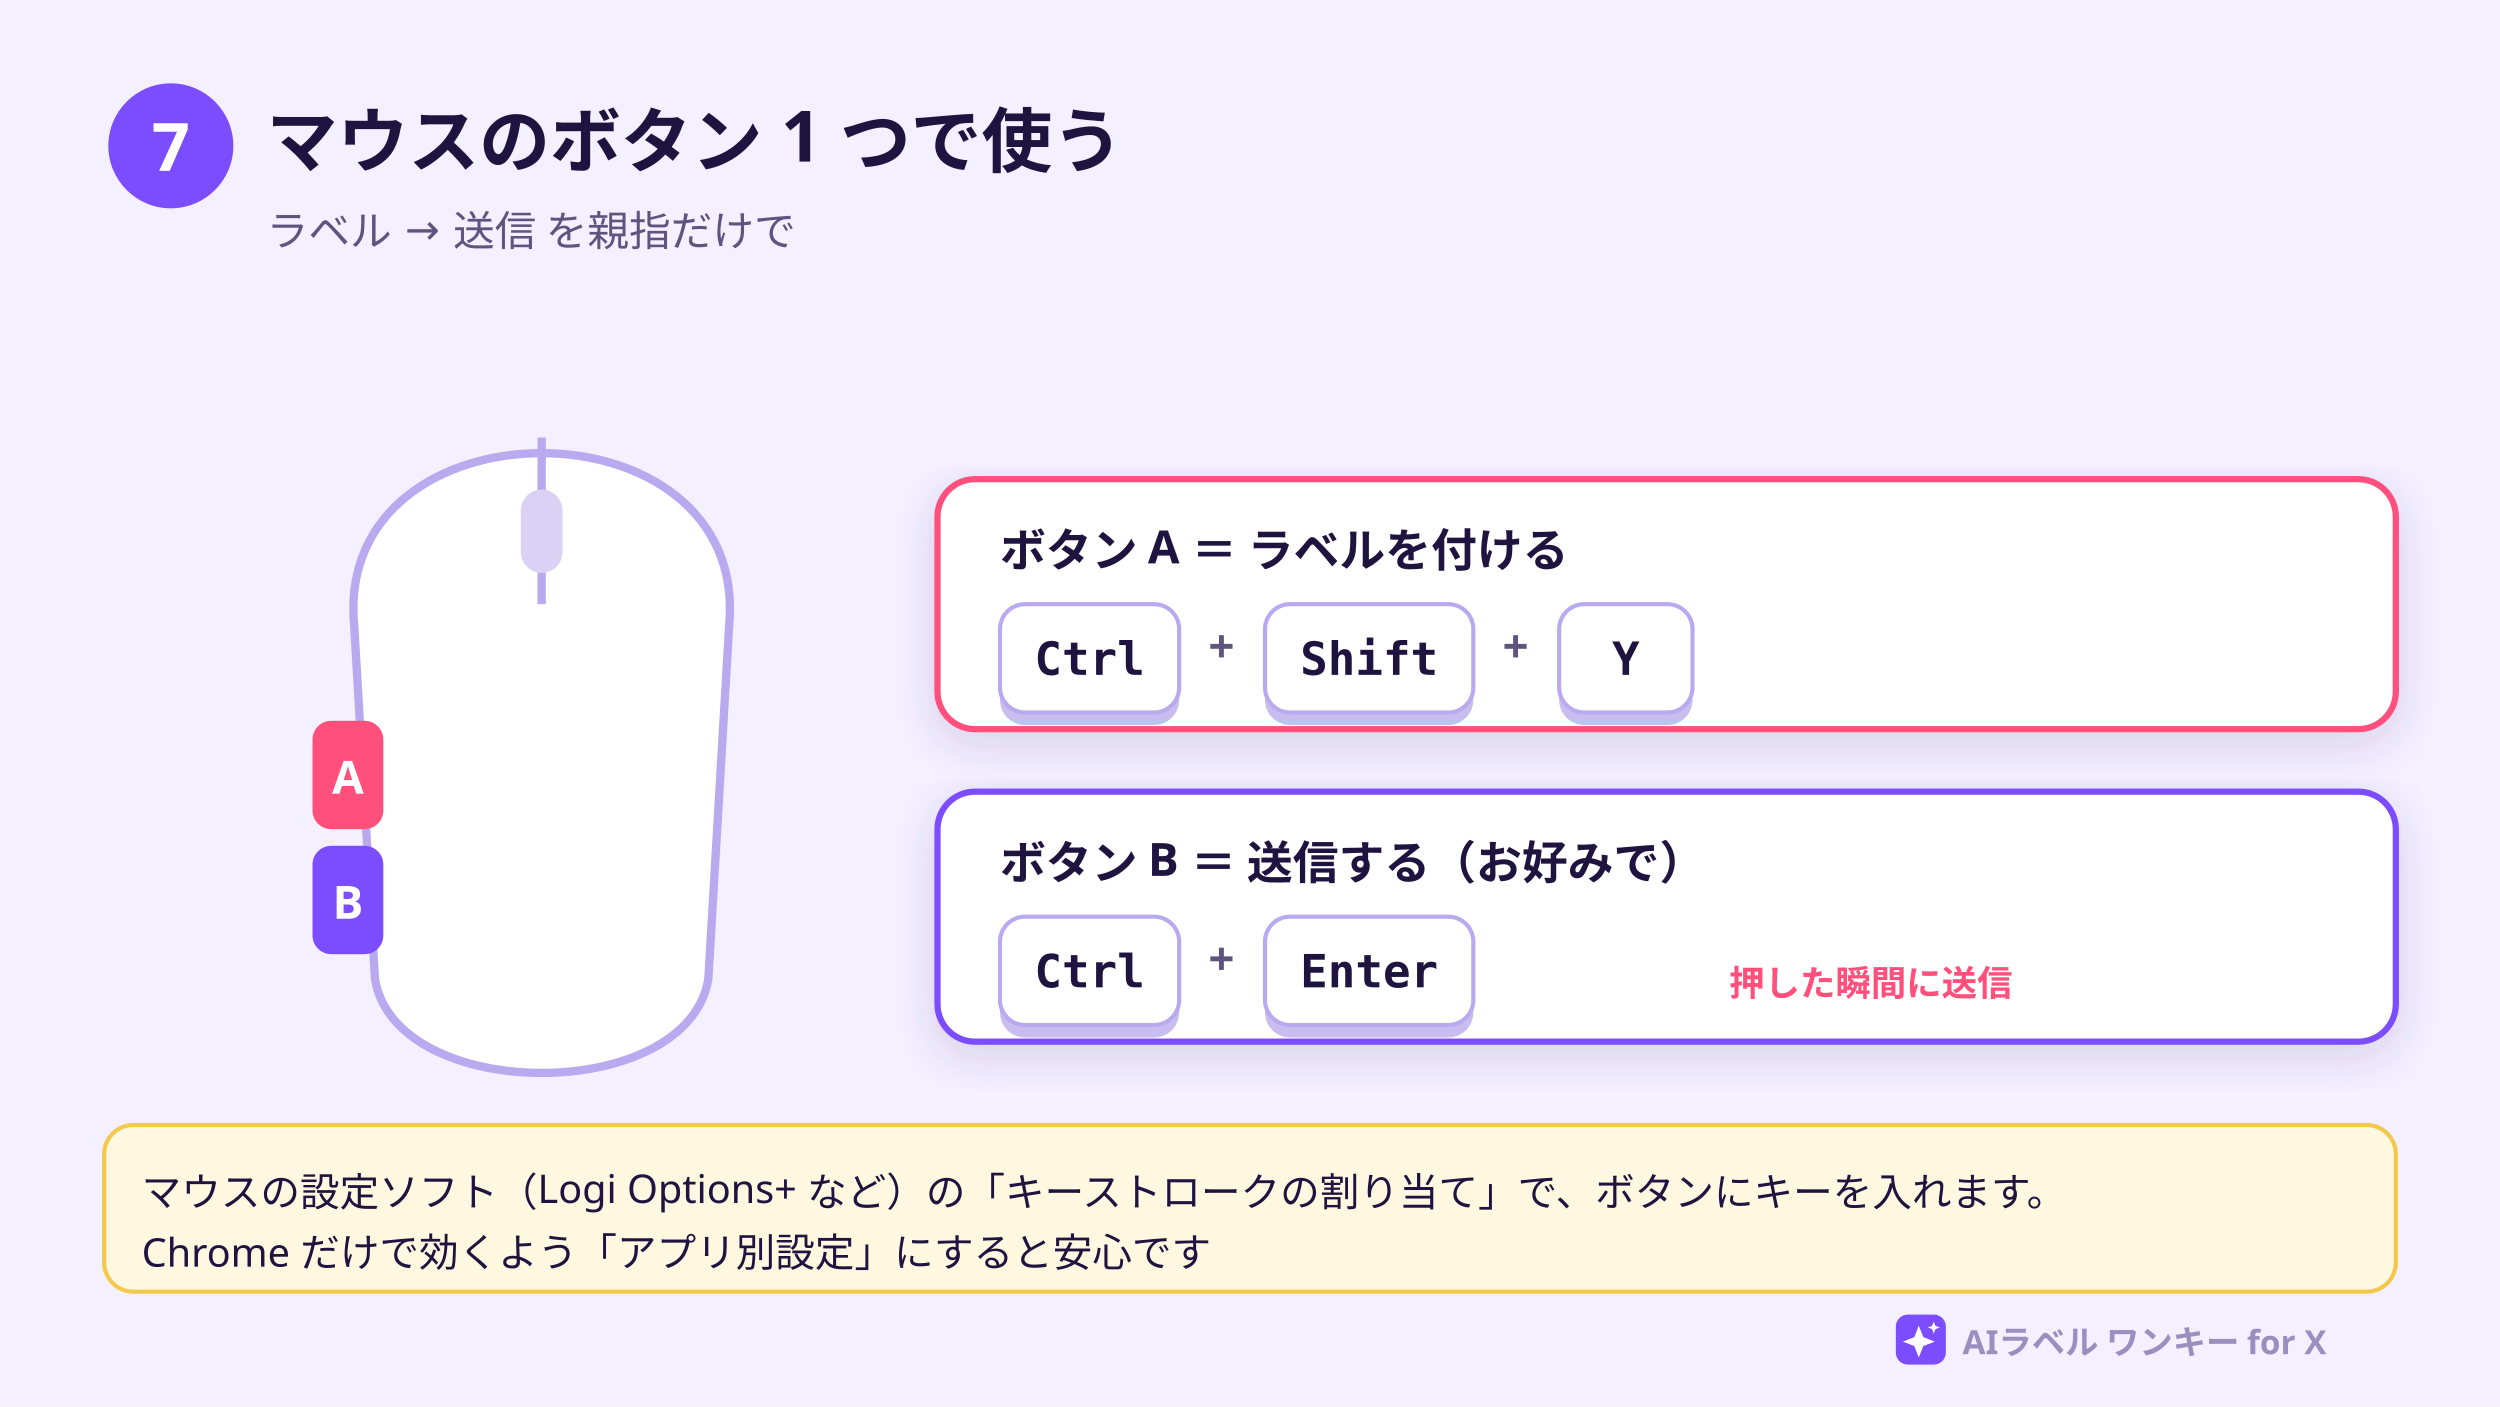
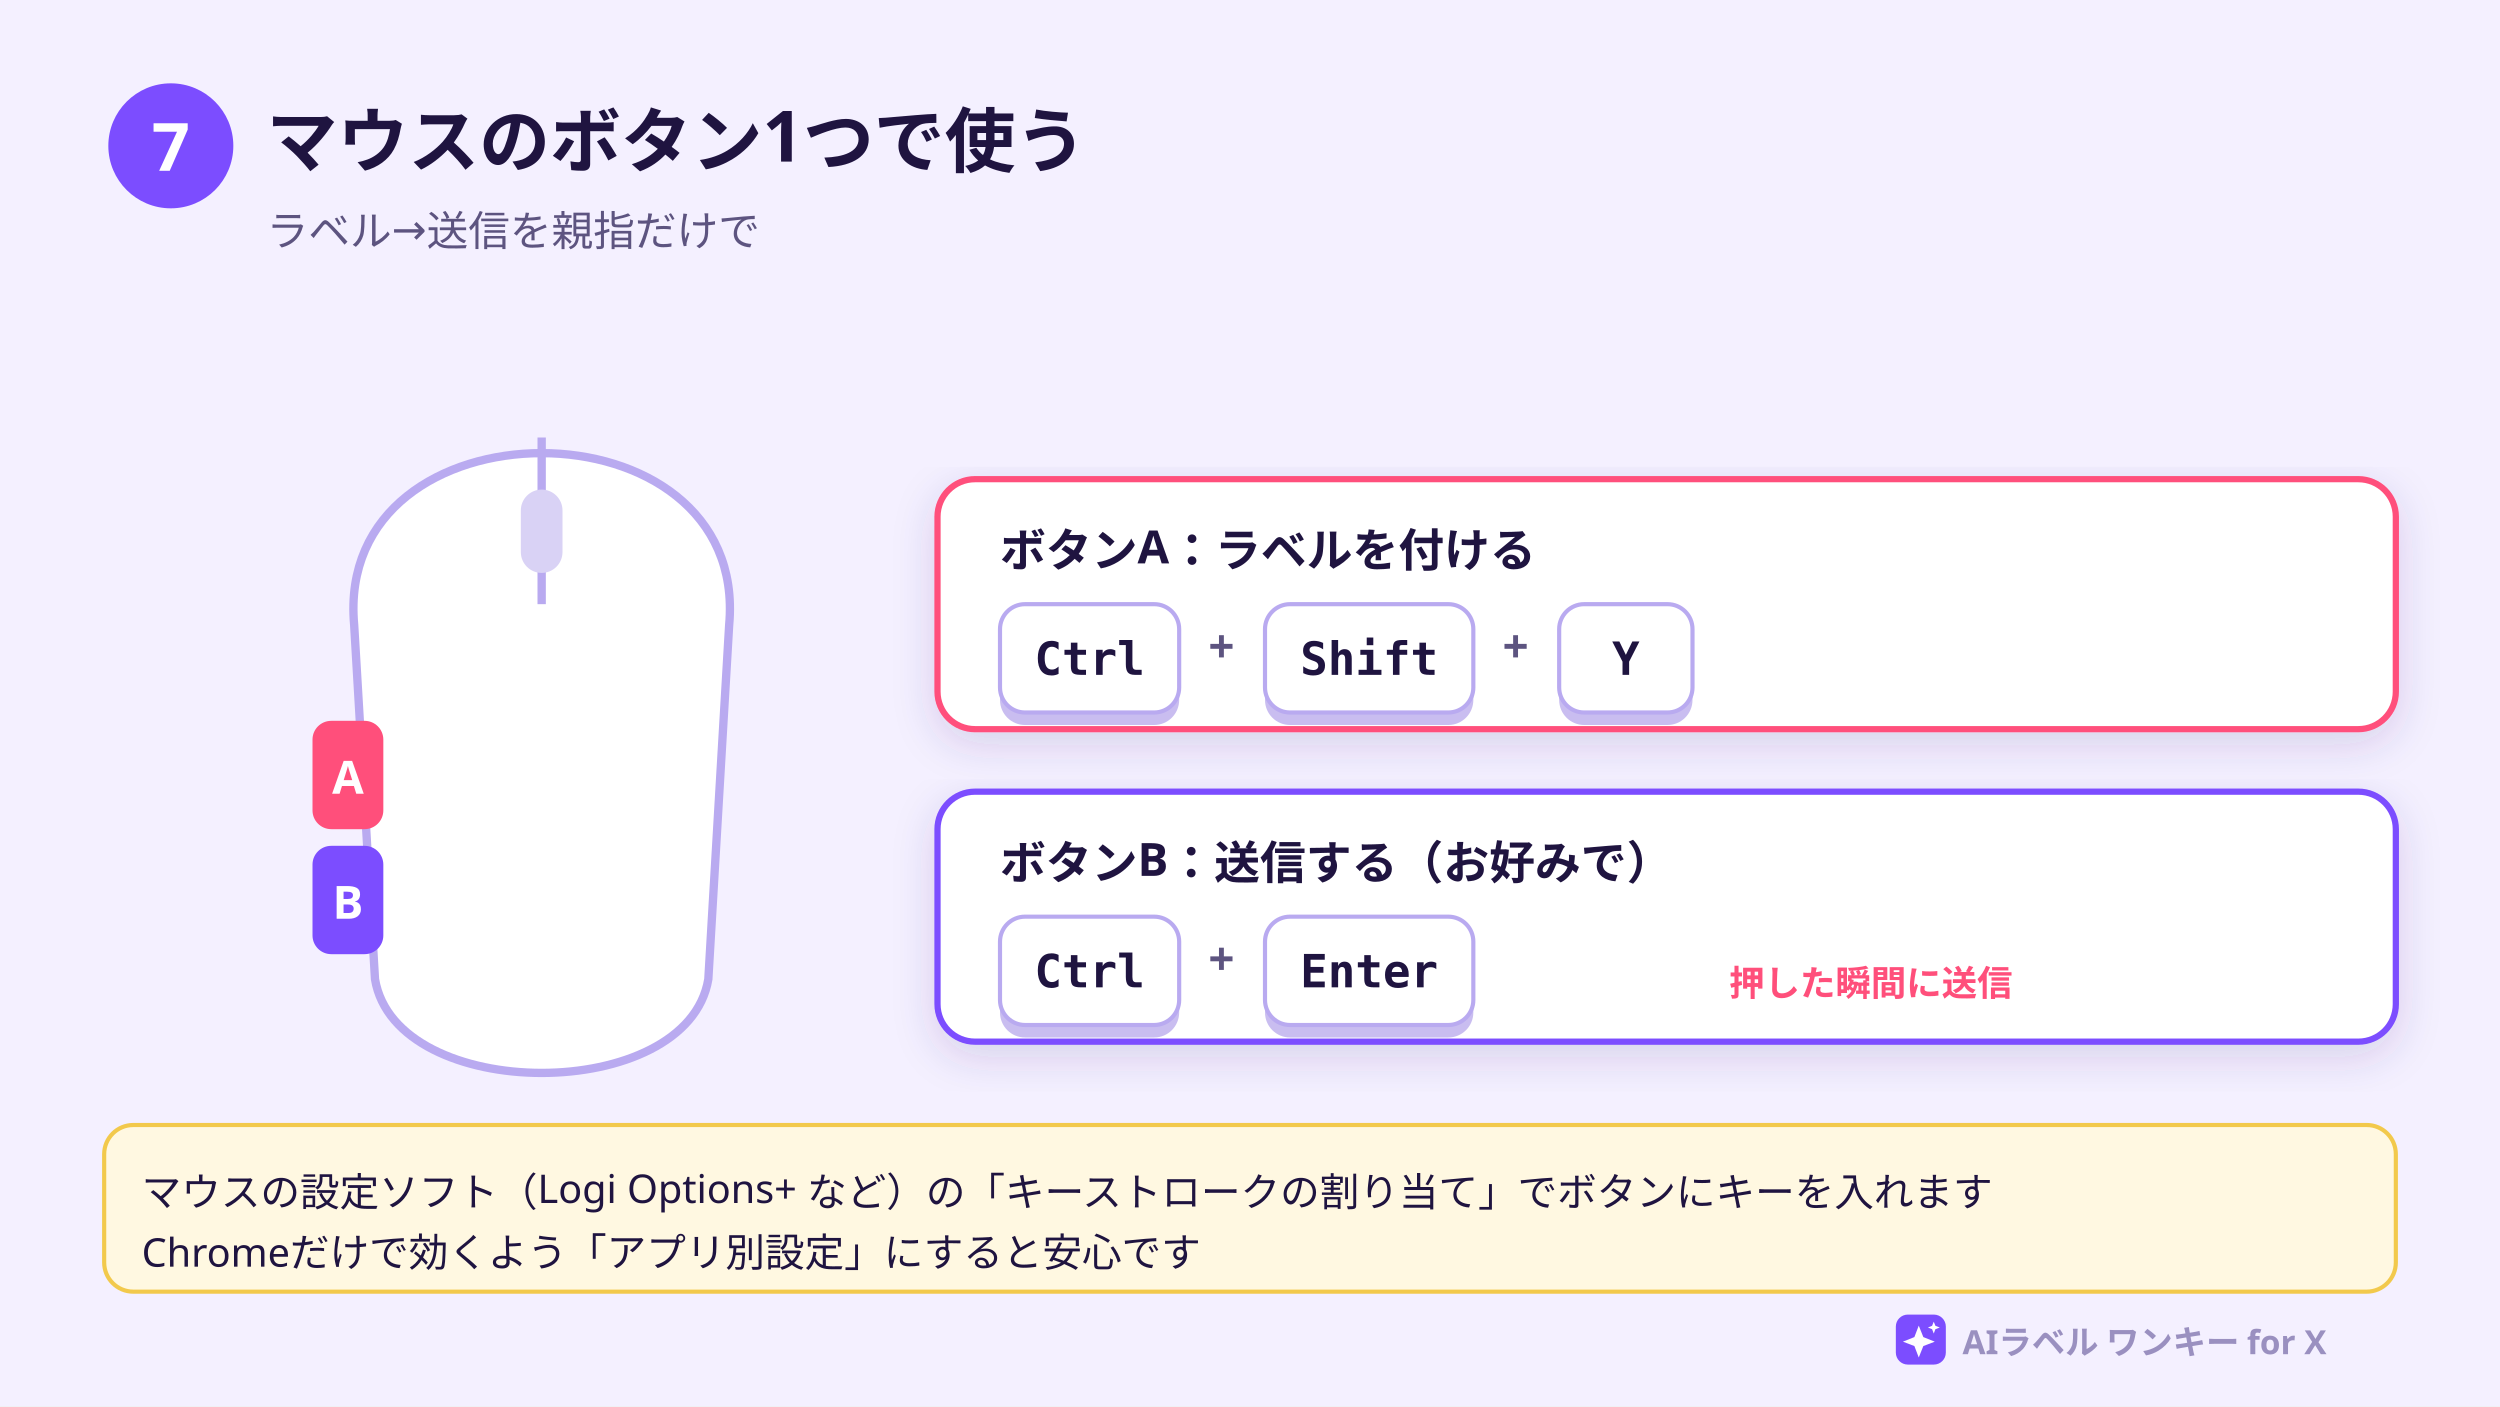
<svg xmlns="http://www.w3.org/2000/svg" width="1200" height="675" viewBox="0 0 1200 675">
  <defs>
    <filter id="sh" x="-10%" y="-10%" width="120%" height="130%">
      <feDropShadow dx="0" dy="6" stdDeviation="10" flood-color="#3b2a80" flood-opacity="0.16" />
    </filter>
    <marker id="ah" viewBox="0 0 10 10" refX="6" refY="5" markerWidth="5" markerHeight="5" orient="auto-start-reverse">
      <path d="M0,0 L10,5 L0,10 Z" fill="#ff4f7b" />
    </marker>
  </defs>
  <rect width="1200" height="675" fill="#f4f0ff" />
  <circle cx="82" cy="70" r="30" fill="#7c4dff" />
  <text x="82" y="82" font-family="'BIZ UDPGothic','Yu Gothic UI','Meiryo',sans-serif" font-size="32" fill="#fff" font-weight="700" text-anchor="middle">7</text>
-   <text x="128" y="80" font-family="'BIZ UDPGothic','Yu Gothic UI','Meiryo',sans-serif" font-size="34" fill="#1f1440" font-weight="700" text-anchor="start">マウスのボタン 1 つで使う</text>
-   <text x="128" y="118" font-family="'BIZ UDPGothic','Yu Gothic UI','Meiryo',sans-serif" font-size="20" fill="#5d5480" font-weight="400" text-anchor="start">ラベル → 送信 を親指だけで</text>
+   <text x="128" y="80" font-family="'BIZ UDPGothic','Yu Gothic UI','Meiryo',sans-serif" font-size="34" fill="#1f1440" font-weight="700" text-anchor="start">マウスのボタン1つで使う</text>
+   <text x="128" y="118" font-family="'BIZ UDPGothic','Yu Gothic UI','Meiryo',sans-serif" font-size="20" fill="#5d5480" font-weight="400" text-anchor="start">ラベル→送信を親指だけで</text>
  <path d="M170,300 C160,190 360,190 350,300 L340,470 C330,530 190,530 180,470 Z" fill="#fff" stroke="#b9aaf0" stroke-width="4" />
  <path d="M260,210 v80" stroke="#b9aaf0" stroke-width="4" />
  <rect x="250" y="235" width="20" height="40" rx="10" fill="#d9d2f5" />
  <rect x="150" y="346" width="34" height="52" rx="9" fill="#ff4f7b" />
  <text x="167" y="381" font-family="'BIZ UDPGothic','Yu Gothic UI','Meiryo',sans-serif" font-size="22" fill="#fff" font-weight="700" text-anchor="middle">A</text>
  <rect x="150" y="406" width="34" height="52" rx="9" fill="#7c4dff" />
  <text x="167" y="441" font-family="'BIZ UDPGothic','Yu Gothic UI','Meiryo',sans-serif" font-size="22" fill="#fff" font-weight="700" text-anchor="middle">B</text>
  <rect x="450" y="230" width="700" height="120" rx="18" fill="#ffffff" stroke="#ff4f7b" stroke-width="3" filter="url(#sh)" />
-   <text x="480" y="272" font-family="'BIZ UDPGothic','Yu Gothic UI','Meiryo',sans-serif" font-size="22" fill="#1f1440" font-weight="700" text-anchor="start">ボタン A ＝ ラベルを付ける</text>
+   <text x="480" y="272" font-family="'BIZ UDPGothic','Yu Gothic UI','Meiryo',sans-serif" font-size="22" fill="#1f1440" font-weight="700" text-anchor="start">ボタンA：ラベルを付ける</text>
  <rect x="480" y="296" width="86" height="52" rx="12" fill="#c9bdf0" />
  <rect x="480" y="290" width="86" height="52" rx="12" fill="#ffffff" stroke="#b9aaf0" stroke-width="2" />
  <text x="523.0" y="323.92" font-family="'Cascadia Mono','Consolas',monospace" font-size="22" fill="#1f1440" font-weight="700" text-anchor="middle">Ctrl</text>
  <text x="580" y="318" font-family="'BIZ UDPGothic','Yu Gothic UI','Meiryo',sans-serif" font-size="22" fill="#5d5480" font-weight="700" text-anchor="start">+</text>
  <rect x="607.2" y="296" width="100" height="52" rx="12" fill="#c9bdf0" />
  <rect x="607.2" y="290" width="100" height="52" rx="12" fill="#ffffff" stroke="#b9aaf0" stroke-width="2" />
  <text x="657.2" y="323.92" font-family="'Cascadia Mono','Consolas',monospace" font-size="22" fill="#1f1440" font-weight="700" text-anchor="middle">Shift</text>
  <text x="721.2" y="318" font-family="'BIZ UDPGothic','Yu Gothic UI','Meiryo',sans-serif" font-size="22" fill="#5d5480" font-weight="700" text-anchor="start">+</text>
  <rect x="748.4" y="296" width="64" height="52" rx="12" fill="#c9bdf0" />
  <rect x="748.4" y="290" width="64" height="52" rx="12" fill="#ffffff" stroke="#b9aaf0" stroke-width="2" />
  <text x="780.4" y="323.92" font-family="'Cascadia Mono','Consolas',monospace" font-size="22" fill="#1f1440" font-weight="700" text-anchor="middle">Y</text>
  <rect x="450" y="380" width="700" height="120" rx="18" fill="#ffffff" stroke="#7c4dff" stroke-width="3" filter="url(#sh)" />
-   <text x="480" y="422" font-family="'BIZ UDPGothic','Yu Gothic UI','Meiryo',sans-serif" font-size="22" fill="#1f1440" font-weight="700" text-anchor="start">ボタン B ＝ 送信する（お好みで）</text>
+   <text x="480" y="422" font-family="'BIZ UDPGothic','Yu Gothic UI','Meiryo',sans-serif" font-size="22" fill="#1f1440" font-weight="700" text-anchor="start">ボタンB：送信する（お好みで）</text>
  <rect x="480" y="446" width="86" height="52" rx="12" fill="#c9bdf0" />
  <rect x="480" y="440" width="86" height="52" rx="12" fill="#ffffff" stroke="#b9aaf0" stroke-width="2" />
  <text x="523.0" y="473.92" font-family="'Cascadia Mono','Consolas',monospace" font-size="22" fill="#1f1440" font-weight="700" text-anchor="middle">Ctrl</text>
  <text x="580" y="468" font-family="'BIZ UDPGothic','Yu Gothic UI','Meiryo',sans-serif" font-size="22" fill="#5d5480" font-weight="700" text-anchor="start">+</text>
  <rect x="607.2" y="446" width="100" height="52" rx="12" fill="#c9bdf0" />
  <rect x="607.2" y="440" width="100" height="52" rx="12" fill="#ffffff" stroke="#b9aaf0" stroke-width="2" />
  <text x="657.2" y="473.92" font-family="'Cascadia Mono','Consolas',monospace" font-size="22" fill="#1f1440" font-weight="700" text-anchor="middle">Enter</text>
  <text x="830" y="478" font-family="'BIZ UDPGothic','Yu Gothic UI','Meiryo',sans-serif" font-size="17" fill="#ff4f7b" font-weight="700" text-anchor="start">押した瞬間に送信</text>
  <rect x="50" y="540" width="1100" height="80" rx="14" fill="#fff8e1" stroke="#f2c94c" stroke-width="2" />
-   <text x="68" y="579" font-family="'BIZ UDPGothic','Yu Gothic UI','Meiryo',sans-serif" font-size="19" fill="#1f1440" font-weight="400" text-anchor="start">マウスの設定ソフト（Logi Options+ など）の「キーストロークの割り当て」で、ボタンにキーを入れます。</text>
-   <text x="68" y="608" font-family="'BIZ UDPGothic','Yu Gothic UI','Meiryo',sans-serif" font-size="19" fill="#1f1440" font-weight="400" text-anchor="start">Chrome だけで効くよう「アプリ別設定」にすると安心です</text>
+   <text x="68" y="579" font-family="'BIZ UDPGothic','Yu Gothic UI','Meiryo',sans-serif" font-size="19" fill="#1f1440" font-weight="400" text-anchor="start">マウスの設定ソフト（Logi Options+ など）の「キーストロークの割り当て」でボタンにキーを入れます</text>
+   <text x="68" y="608" font-family="'BIZ UDPGothic','Yu Gothic UI','Meiryo',sans-serif" font-size="19" fill="#1f1440" font-weight="400" text-anchor="start">Chromeだけで効くよう「アプリ別設定」にすると安心です</text>
  <rect x="910" y="631" width="24" height="24" rx="5.76" fill="#7c4dff" />
  <polygon points="921.0,636.3 923.2,641.8 928.7,644.0 923.2,646.1 921.0,651.6 918.9,646.1 913.4,644.0 918.9,641.8" fill="#fff" />
  <polygon points="928.2,634.4 929.0,636.4 931.1,637.2 929.0,638.0 928.2,640.1 927.4,638.0 925.4,637.2 927.4,636.4" fill="#fff" />
  <text x="942" y="650" font-family="'BIZ UDPGothic','Yu Gothic UI','Meiryo',sans-serif" font-size="16" fill="#9a90c0" font-weight="700" text-anchor="start">AIラベル ワンキー for X</text>
</svg>
